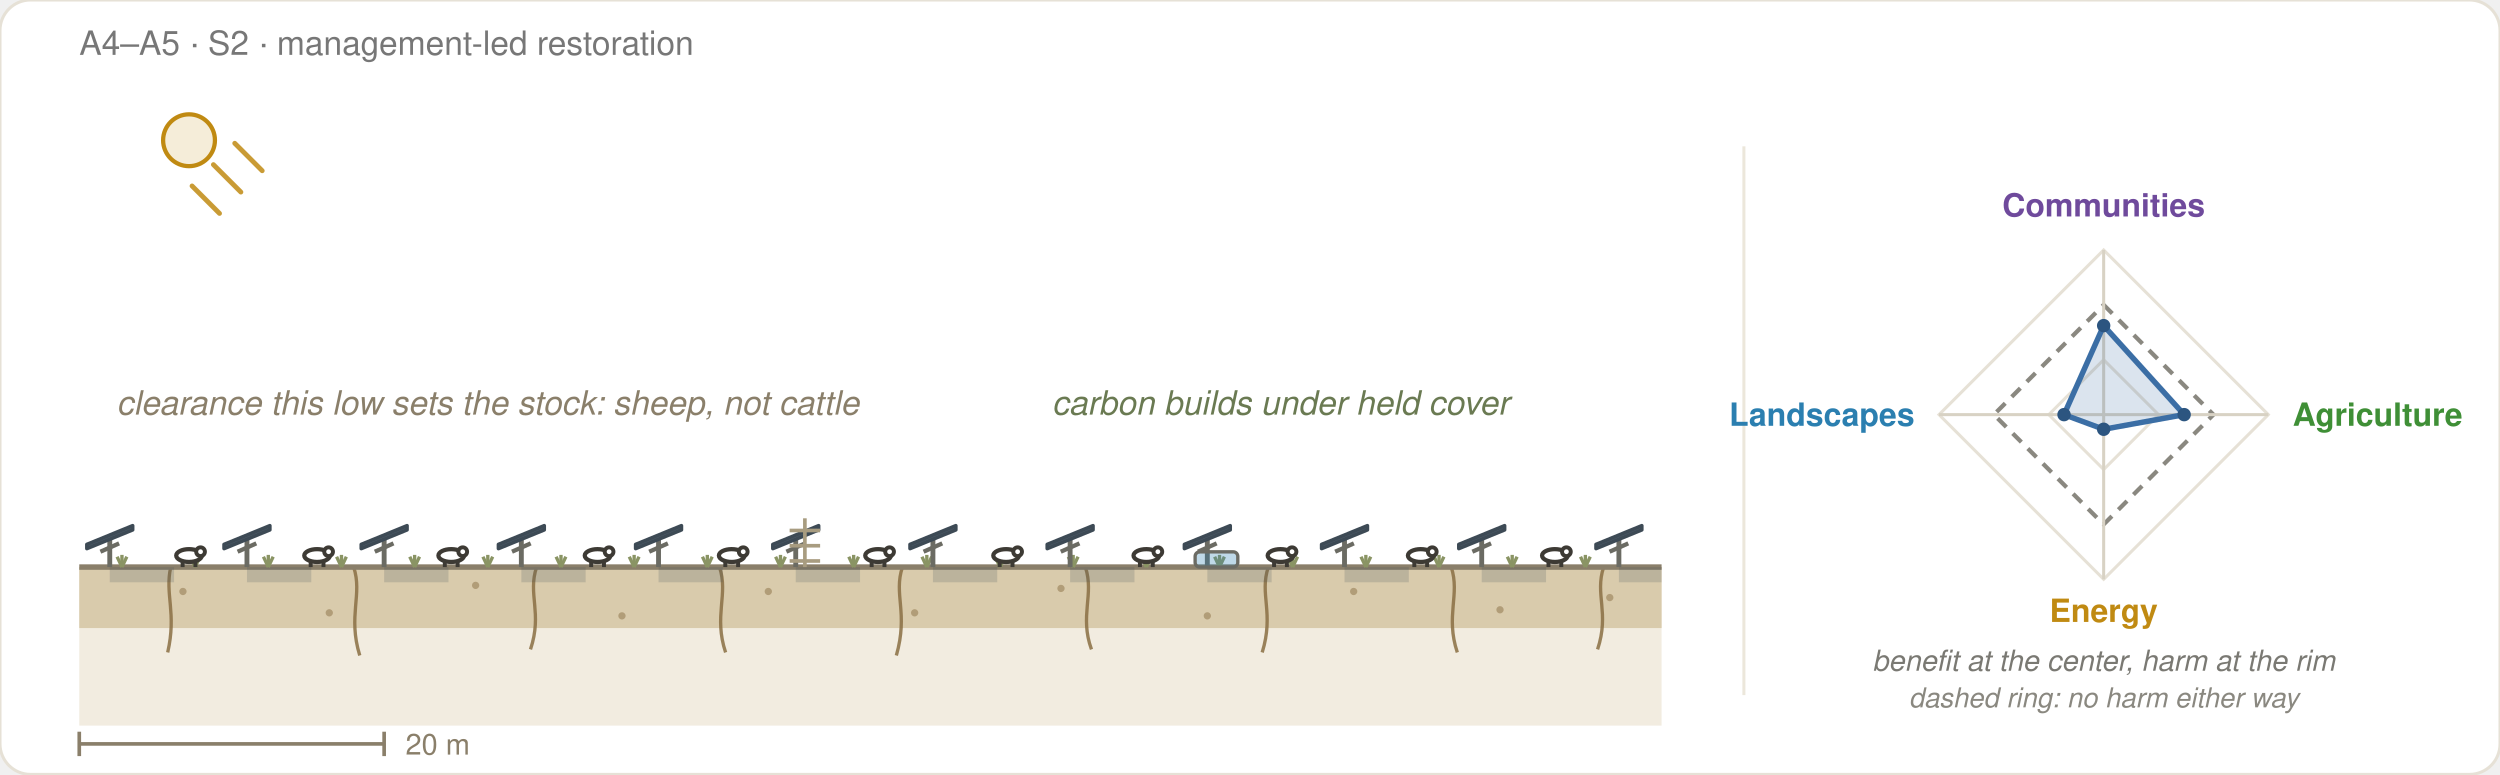
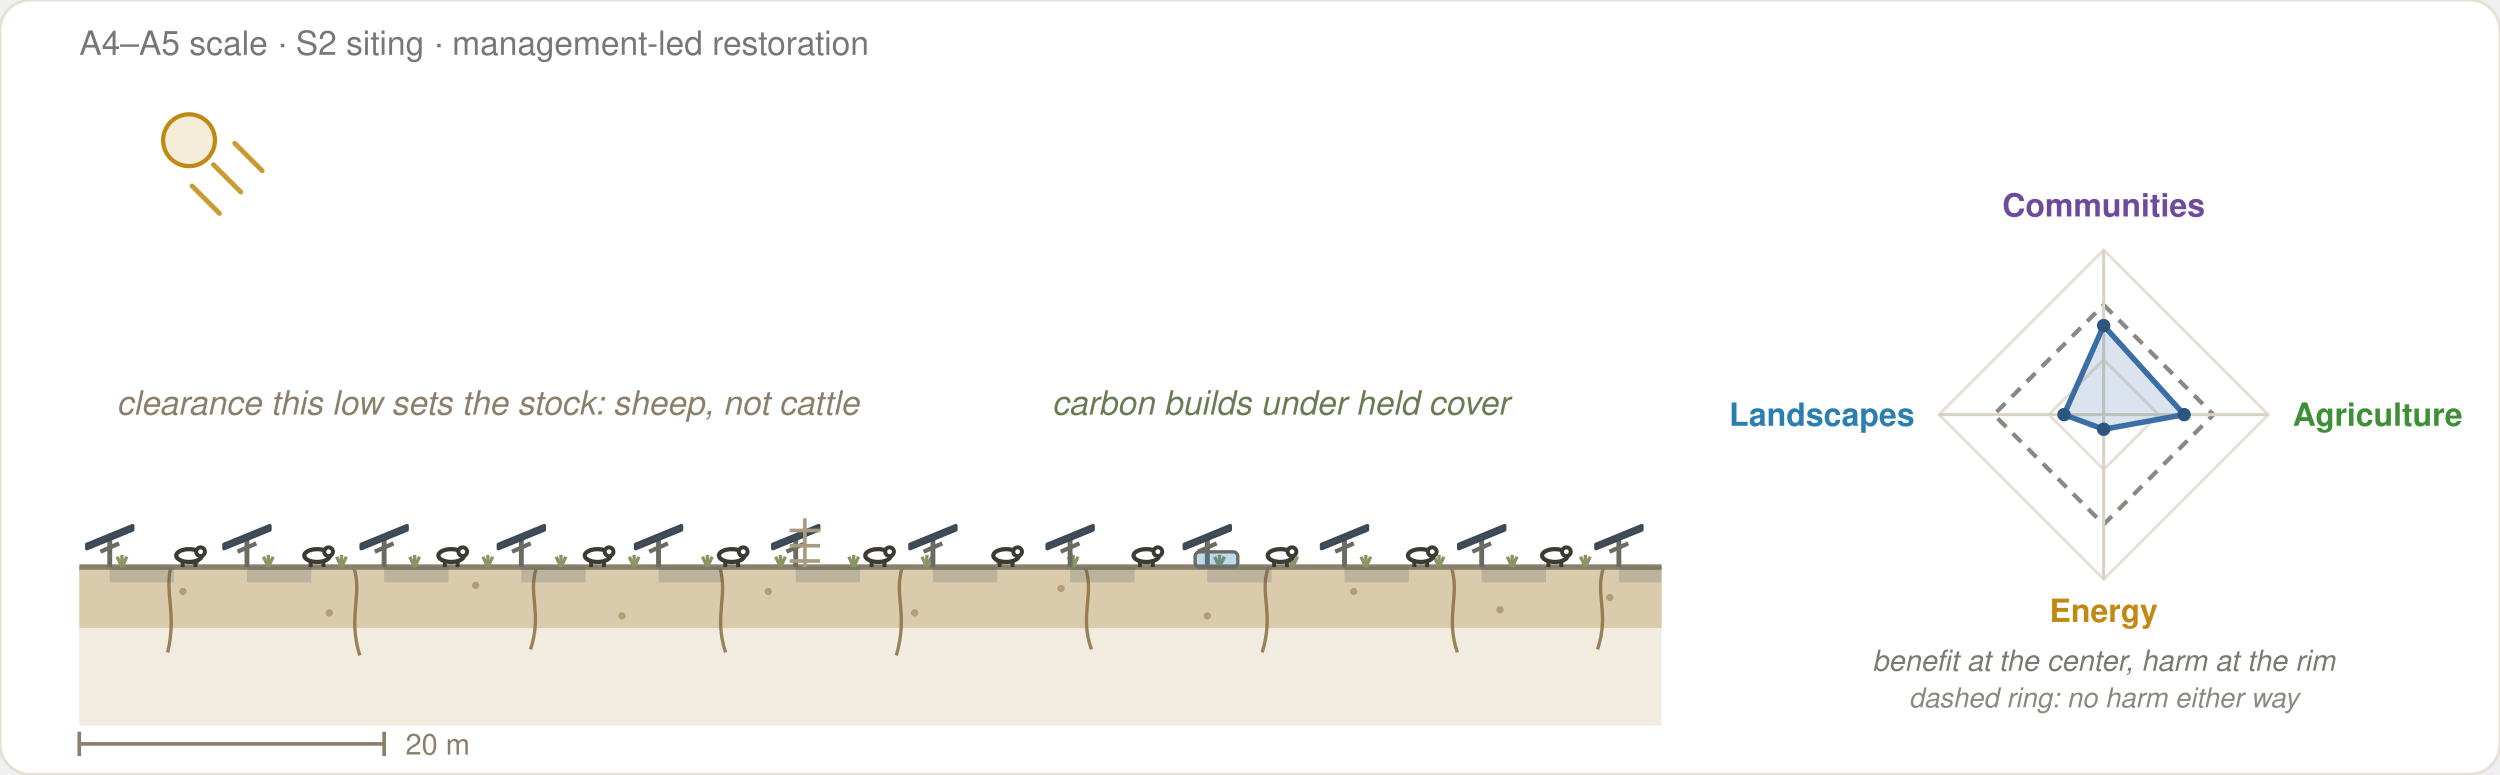
<svg xmlns="http://www.w3.org/2000/svg" viewBox="0 14 820 254" width="820" height="254" font-family="Helvetica, Arial, sans-serif" role="img">
  <defs>
    <g id="module">
      <line x1="-9" y1="16" x2="9" y2="8" stroke="#6b6b63" stroke-width="1.4" vector-effect="non-scaling-stroke" />
      <polygon points="-22,9 22,-9 22,-5 -22,13" fill="#5b6b7a" stroke="#3d4a55" stroke-width="1.2" stroke-linejoin="round" vector-effect="non-scaling-stroke" />
    </g>
    <g id="sheep">
      <ellipse cx="0" cy="-9" rx="10" ry="5" fill="#ffffff" stroke="#3d3a34" stroke-width="1.4" vector-effect="non-scaling-stroke" />
      <circle cx="9" cy="-12" r="3.4" fill="#ffffff" stroke="#3d3a34" stroke-width="1.3" vector-effect="non-scaling-stroke" />
      <line x1="-5" y1="-4" x2="-5" y2="0" stroke="#3d3a34" stroke-width="1.3" vector-effect="non-scaling-stroke" />
      <line x1="5" y1="-4" x2="5" y2="0" stroke="#3d3a34" stroke-width="1.3" vector-effect="non-scaling-stroke" />
    </g>
    <g id="tuft">
      <line x1="0" y1="0" x2="-1.6" y2="-3.4" stroke="#8a9464" stroke-width="1.1" />
      <line x1="0" y1="0" x2="0" y2="-4" stroke="#8a9464" stroke-width="1.1" />
      <line x1="0" y1="0" x2="1.6" y2="-3.4" stroke="#8a9464" stroke-width="1.1" />
    </g>
    <clipPath id="soilclipG">
      <path d="M26,200 L545,200 L545,252 L26,252 Z" />
    </clipPath>
  </defs>
  <rect y="14" width="820" height="254" rx="10" fill="#ffffff" stroke="#e6e1d6" />
-   <text x="26" y="32" fill="#777" font-size="11">A4–A5 · S2 · management-led restoration</text>
+   <text x="26" y="32" fill="#777" font-size="11">A4–A5 scale · S2 siting · management-led restoration</text>
  <g stroke="#c08a12" stroke-linecap="round">
    <circle cx="62" cy="60" r="8.5" fill="#c08a12" fill-opacity="0.16" stroke-width="1.4" />
    <g stroke-width="1.6" opacity="0.85">
      <line x1="63" y1="75" x2="72" y2="84" />
      <line x1="70" y1="68" x2="79" y2="77" />
      <line x1="77" y1="61" x2="86" y2="70" />
    </g>
  </g>
  <path d="M26,200 L545,200 L545,252 L26,252 Z" fill="#f2ece0" />
  <g clip-path="url(#soilclipG)">
    <path d="M26,200 L545,200 L545,220 L26,220 Z" fill="#d9cbac" />
    <g fill="#8a6f43" opacity="0.5">
      <circle cx="60" cy="208" r="1.2" />
      <circle cx="108" cy="215" r="1.2" />
      <circle cx="156" cy="206" r="1.2" />
      <circle cx="204" cy="216" r="1.2" />
      <circle cx="252" cy="208" r="1.2" />
      <circle cx="300" cy="215" r="1.2" />
      <circle cx="348" cy="207" r="1.2" />
      <circle cx="396" cy="216" r="1.2" />
      <circle cx="444" cy="208" r="1.2" />
      <circle cx="492" cy="214" r="1.2" />
      <circle cx="528" cy="210" r="1.2" />
    </g>
    <g fill="none" stroke="#8a6f43" stroke-width="1.1" opacity="0.85">
      <path d="M56,200 C54,209 58,215 55,228" />
      <path d="M116,200 C119,209 114,216 118,229" />
      <path d="M176,200 C173,209 178,215 174,227" />
      <path d="M236,200 C239,209 234,216 238,228" />
      <path d="M296,200 C293,209 298,215 294,229" />
      <path d="M356,200 C359,209 354,216 358,227" />
      <path d="M416,200 C413,209 418,215 414,228" />
      <path d="M476,200 C479,209 474,216 478,228" />
      <path d="M526,200 C523,209 528,215 524,227" />
    </g>
  </g>
  <path d="M26,200 L545,200" fill="none" stroke="#8a7f6a" stroke-width="1.8" />
  <g fill="#3d4a55" opacity="0.19">
    <path d="M36,200 h21.1 v5 h-21.1 z" />
    <path d="M81,200 h21.1 v5 h-21.1 z" />
    <path d="M126,200 h21.1 v5 h-21.1 z" />
    <path d="M171,200 h21.1 v5 h-21.1 z" />
    <path d="M216,200 h21.1 v5 h-21.1 z" />
    <path d="M261,200 h21.1 v5 h-21.1 z" />
    <path d="M306,200 h21.1 v5 h-21.1 z" />
    <path d="M351,200 h21.1 v5 h-21.1 z" />
    <path d="M396,200 h21.1 v5 h-21.1 z" />
    <path d="M441,200 h21.1 v5 h-21.1 z" />
    <path d="M486,200 h21.1 v5 h-21.1 z" />
    <path d="M531,200 h14 v5 h-14 z" />
  </g>
  <g>
    <use href="#tuft" x="40" y="200" />
    <use href="#tuft" x="64" y="200" />
    <use href="#tuft" x="88" y="200" />
    <use href="#tuft" x="112" y="200" />
    <use href="#tuft" x="136" y="200" />
    <use href="#tuft" x="160" y="200" />
    <use href="#tuft" x="184" y="200" />
    <use href="#tuft" x="208" y="200" />
    <use href="#tuft" x="232" y="200" />
    <use href="#tuft" x="256" y="200" />
    <use href="#tuft" x="280" y="200" />
    <use href="#tuft" x="304" y="200" />
    <use href="#tuft" x="328" y="200" />
    <use href="#tuft" x="352" y="200" />
    <use href="#tuft" x="376" y="200" />
    <use href="#tuft" x="400" y="200" />
    <use href="#tuft" x="424" y="200" />
    <use href="#tuft" x="448" y="200" />
    <use href="#tuft" x="472" y="200" />
    <use href="#tuft" x="496" y="200" />
    <use href="#tuft" x="520" y="200" />
  </g>
  <g stroke="#6b6b63" stroke-width="1.6">
    <line x1="36" y1="200" x2="36" y2="189.5" />
    <line x1="81" y1="200" x2="81" y2="189.5" />
    <line x1="126" y1="200" x2="126" y2="189.5" />
    <line x1="171" y1="200" x2="171" y2="189.5" />
    <line x1="216" y1="200" x2="216" y2="189.5" />
    <line x1="261" y1="200" x2="261" y2="189.5" />
    <line x1="306" y1="200" x2="306" y2="189.5" />
    <line x1="351" y1="200" x2="351" y2="189.5" />
    <line x1="396" y1="200" x2="396" y2="189.5" />
    <line x1="441" y1="200" x2="441" y2="189.5" />
    <line x1="486" y1="200" x2="486" y2="189.5" />
    <line x1="531" y1="200" x2="531" y2="189.5" />
  </g>
  <use href="#module" transform="translate(36,189.5) scale(0.341)" />
  <use href="#module" transform="translate(81,189.5) scale(0.341)" />
  <use href="#module" transform="translate(126,189.5) scale(0.341)" />
  <use href="#module" transform="translate(171,189.5) scale(0.341)" />
  <use href="#module" transform="translate(216,189.5) scale(0.341)" />
  <use href="#module" transform="translate(261,189.5) scale(0.341)" />
  <use href="#module" transform="translate(306,189.5) scale(0.341)" />
  <use href="#module" transform="translate(351,189.5) scale(0.341)" />
  <use href="#module" transform="translate(396,189.5) scale(0.341)" />
  <use href="#module" transform="translate(441,189.5) scale(0.341)" />
  <use href="#module" transform="translate(486,189.5) scale(0.341)" />
  <use href="#module" transform="translate(531,189.5) scale(0.341)" />
  <g>
    <use href="#sheep" transform="translate(62,200) scale(0.42)" />
    <use href="#sheep" transform="translate(104,200) scale(0.42)" />
    <use href="#sheep" transform="translate(148,200) scale(0.42)" />
    <use href="#sheep" transform="translate(196,200) scale(0.42)" />
    <use href="#sheep" transform="translate(240,200) scale(0.42)" />
    <use href="#sheep" transform="translate(288,200) scale(0.42)" />
    <use href="#sheep" transform="translate(330,200) scale(0.42)" />
    <use href="#sheep" transform="translate(376,200) scale(0.42)" />
    <use href="#sheep" transform="translate(420,200) scale(0.42)" />
    <use href="#sheep" transform="translate(466,200) scale(0.42)" />
    <use href="#sheep" transform="translate(510,200) scale(0.42)" />
  </g>
  <g stroke="#a89c80" stroke-width="1.2" fill="none">
    <path d="M264,200 v-16" />
    <path d="M259,188 h10" />
    <path d="M259,193 h10" />
    <path d="M259,198 h10" />
  </g>
  <rect x="392" y="195" width="14" height="5" rx="1.5" fill="#2b7fb0" fill-opacity="0.3" stroke="#6b6b63" stroke-width="1.1" />
  <text x="160" y="150" fill="#8a7f6a" font-size="11" font-style="italic" text-anchor="middle">clearance this low sets the stock: sheep, not cattle</text>
  <text x="420" y="150" fill="#6a7a52" font-size="11" font-style="italic" text-anchor="middle">carbon builds under held cover</text>
  <g stroke="#8a7f6a" stroke-width="1.2" fill="none">
    <path d="M26,258 h100" />
    <path d="M26,254 v8" />
    <path d="M126,254 v8" />
  </g>
  <text x="133" y="261.5" fill="#8a7f6a" font-size="9.5">20 m</text>
-   <line x1="572" y1="62" x2="572" y2="242" stroke="#ece7db" stroke-width="1" />
  <polygon points="690,132 708,150 690,168 672,150" fill="none" stroke="#e6e1d6" stroke-width="1" />
  <polygon points="690,114 726,150 690,186 654,150" fill="none" stroke="#8a8880" stroke-width="1.4" stroke-dasharray="4 3" />
  <polygon points="690,96 744,150 690,204 636,150" fill="none" stroke="#e6e1d6" stroke-width="1" />
  <line x1="690" y1="150" x2="690" y2="96" stroke="#d8d2c4" stroke-width="1" />
  <line x1="690" y1="150" x2="744" y2="150" stroke="#d8d2c4" stroke-width="1" />
  <line x1="690" y1="150" x2="690" y2="204" stroke="#d8d2c4" stroke-width="1" />
  <line x1="690" y1="150" x2="636" y2="150" stroke="#d8d2c4" stroke-width="1" />
  <text x="690" y="85" fill="#6f4a9c" font-size="10.5" font-weight="600" text-anchor="middle">Communities</text>
  <text x="752" y="150" fill="#3f8f36" font-size="10.5" font-weight="600" text-anchor="start" dominant-baseline="middle">Agriculture</text>
  <text x="690" y="218" fill="#c08a12" font-size="10.5" font-weight="600" text-anchor="middle">Energy</text>
  <text x="628" y="150" fill="#2b7fb0" font-size="10.5" font-weight="600" text-anchor="end" dominant-baseline="middle">Landscapes</text>
  <polygon points="690,120.8 716.4,150 690,154.8 677.0,150" fill="#3b6ea5" fill-opacity="0.18" stroke="#3b6ea5" stroke-width="1.8" />
  <circle cx="690" cy="120.8" r="2.2" fill="#2c5580" />
  <circle cx="716.4" cy="150" r="2.2" fill="#2c5580" />
  <circle cx="690" cy="154.8" r="2.2" fill="#2c5580" />
  <circle cx="677.0" cy="150" r="2.2" fill="#2c5580" />
  <text x="690" y="234" fill="#7a7973" font-size="9.5" font-style="italic" text-anchor="middle">benefit at the center, harm at the rim</text>
  <text x="690" y="246" fill="#8a8880" font-size="9" font-style="italic" text-anchor="middle">dashed ring: no harm either way</text>
</svg>
